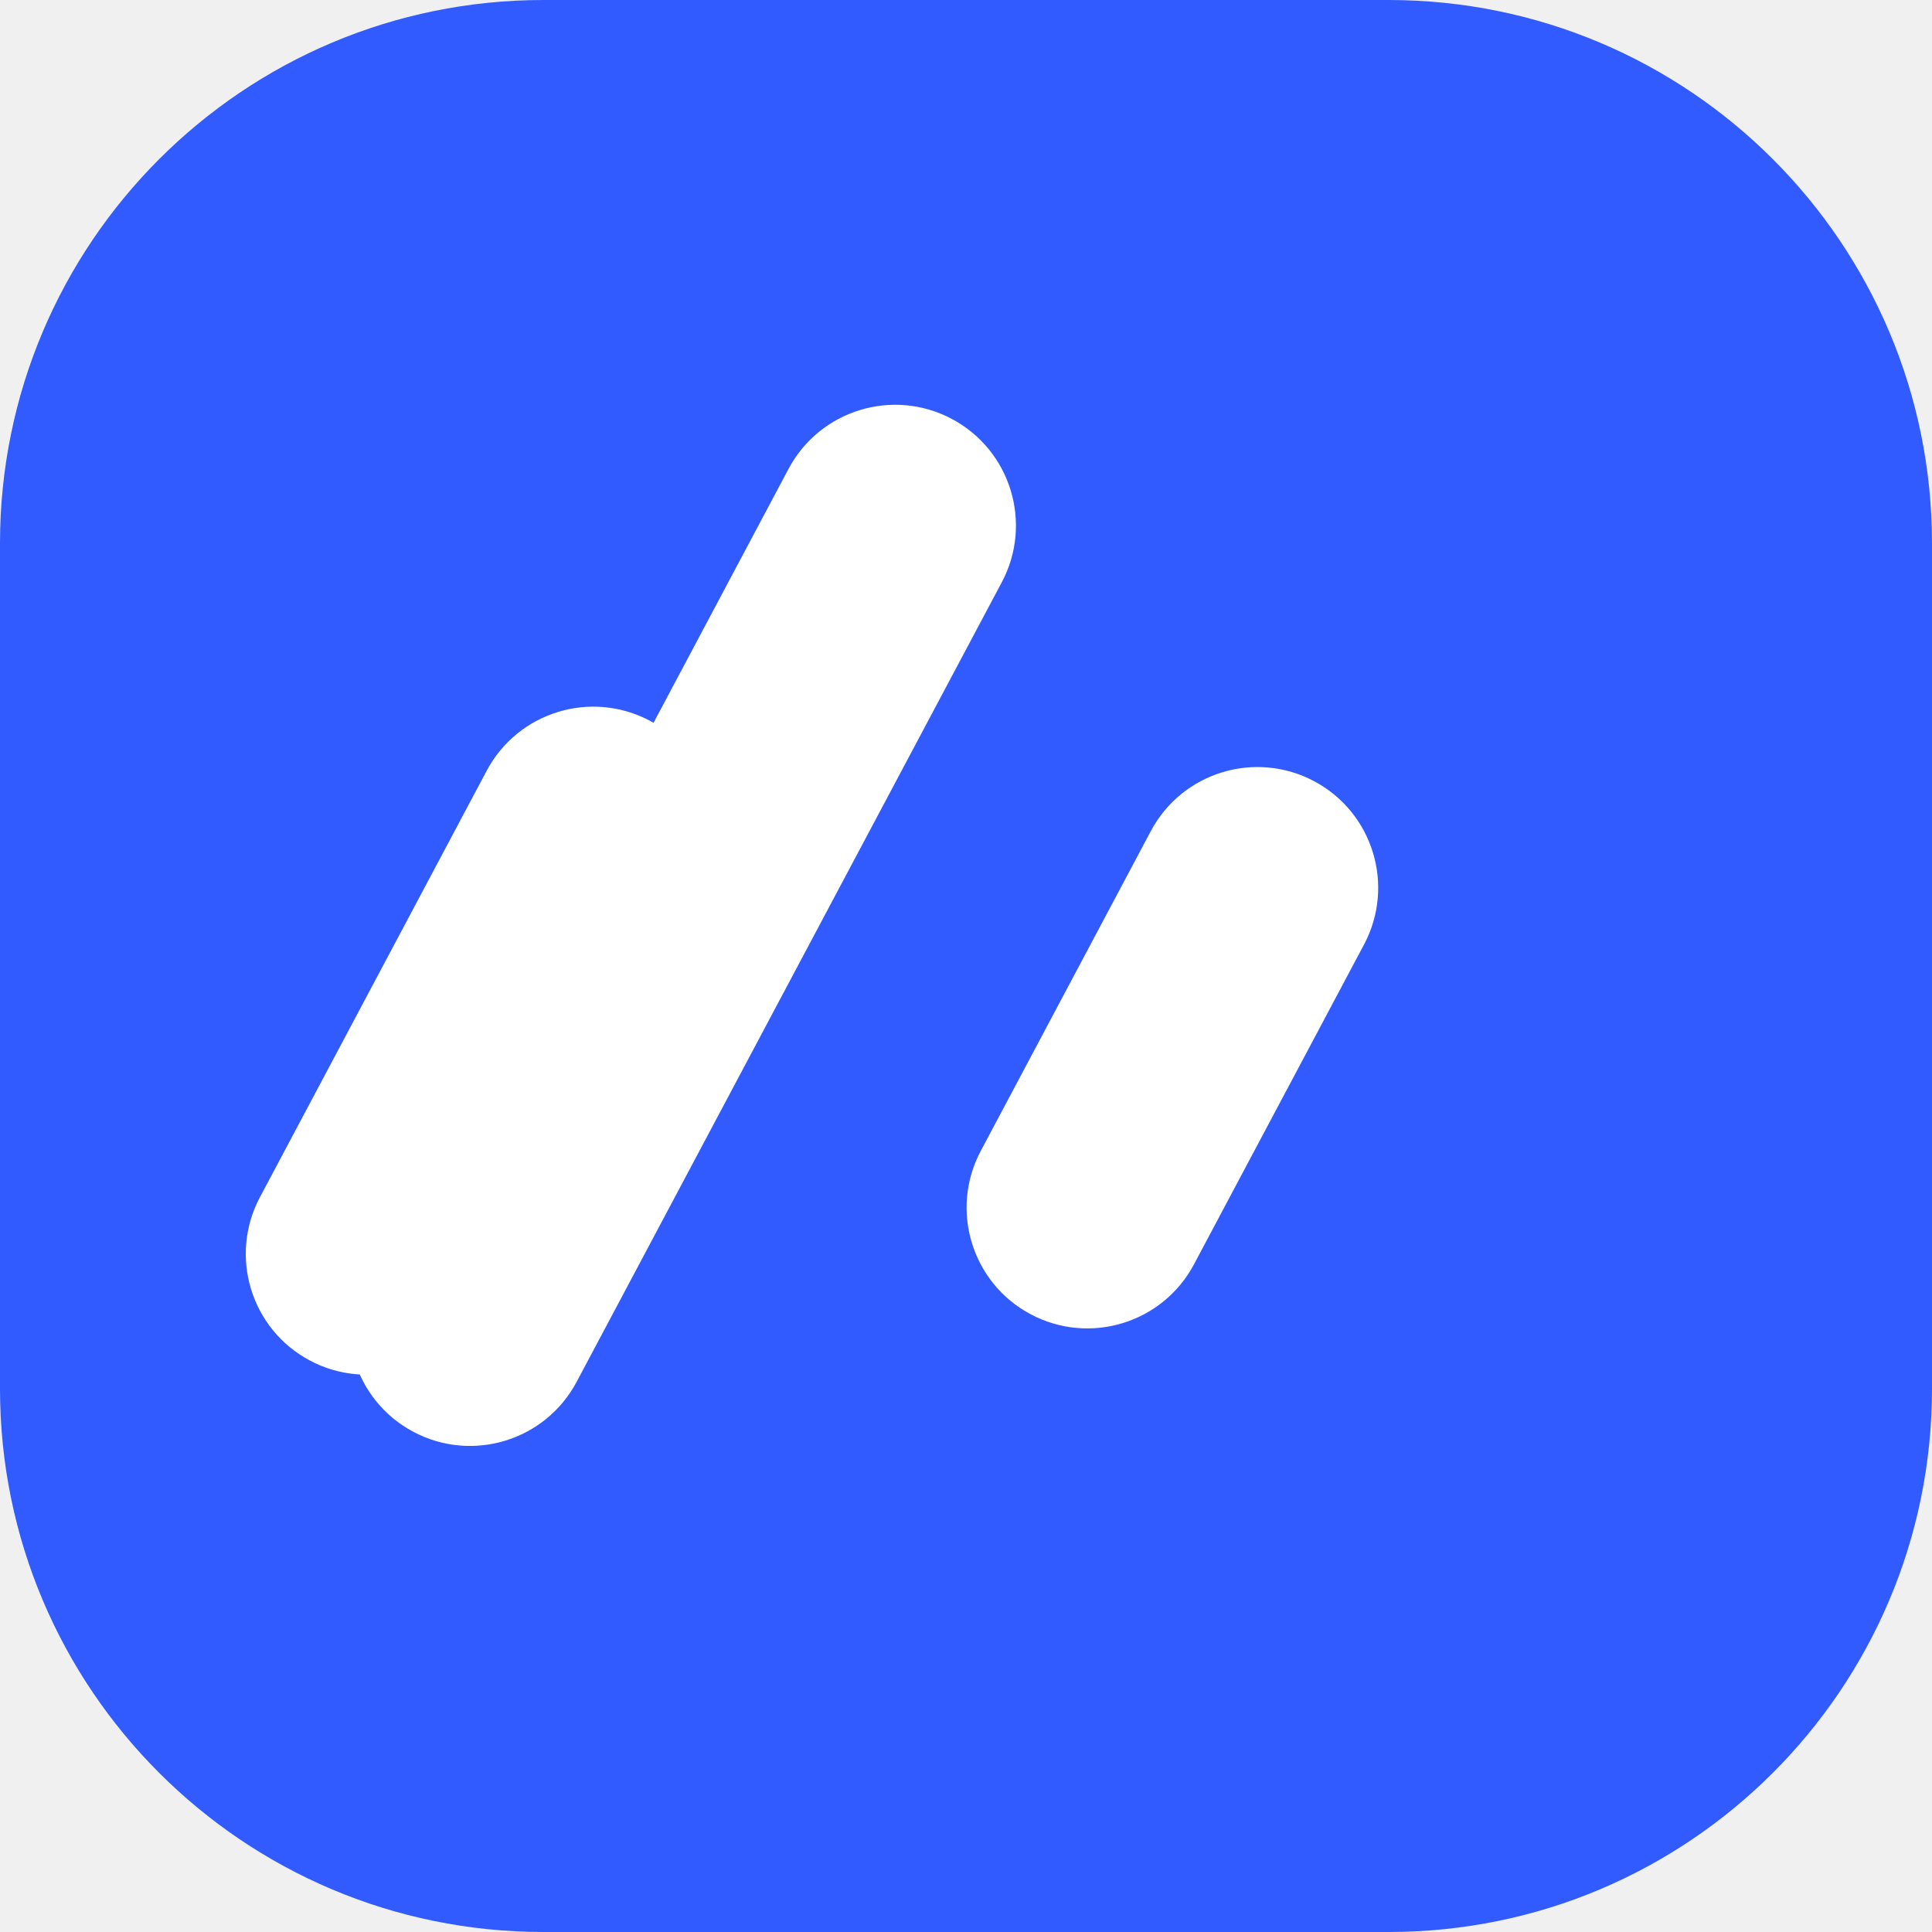
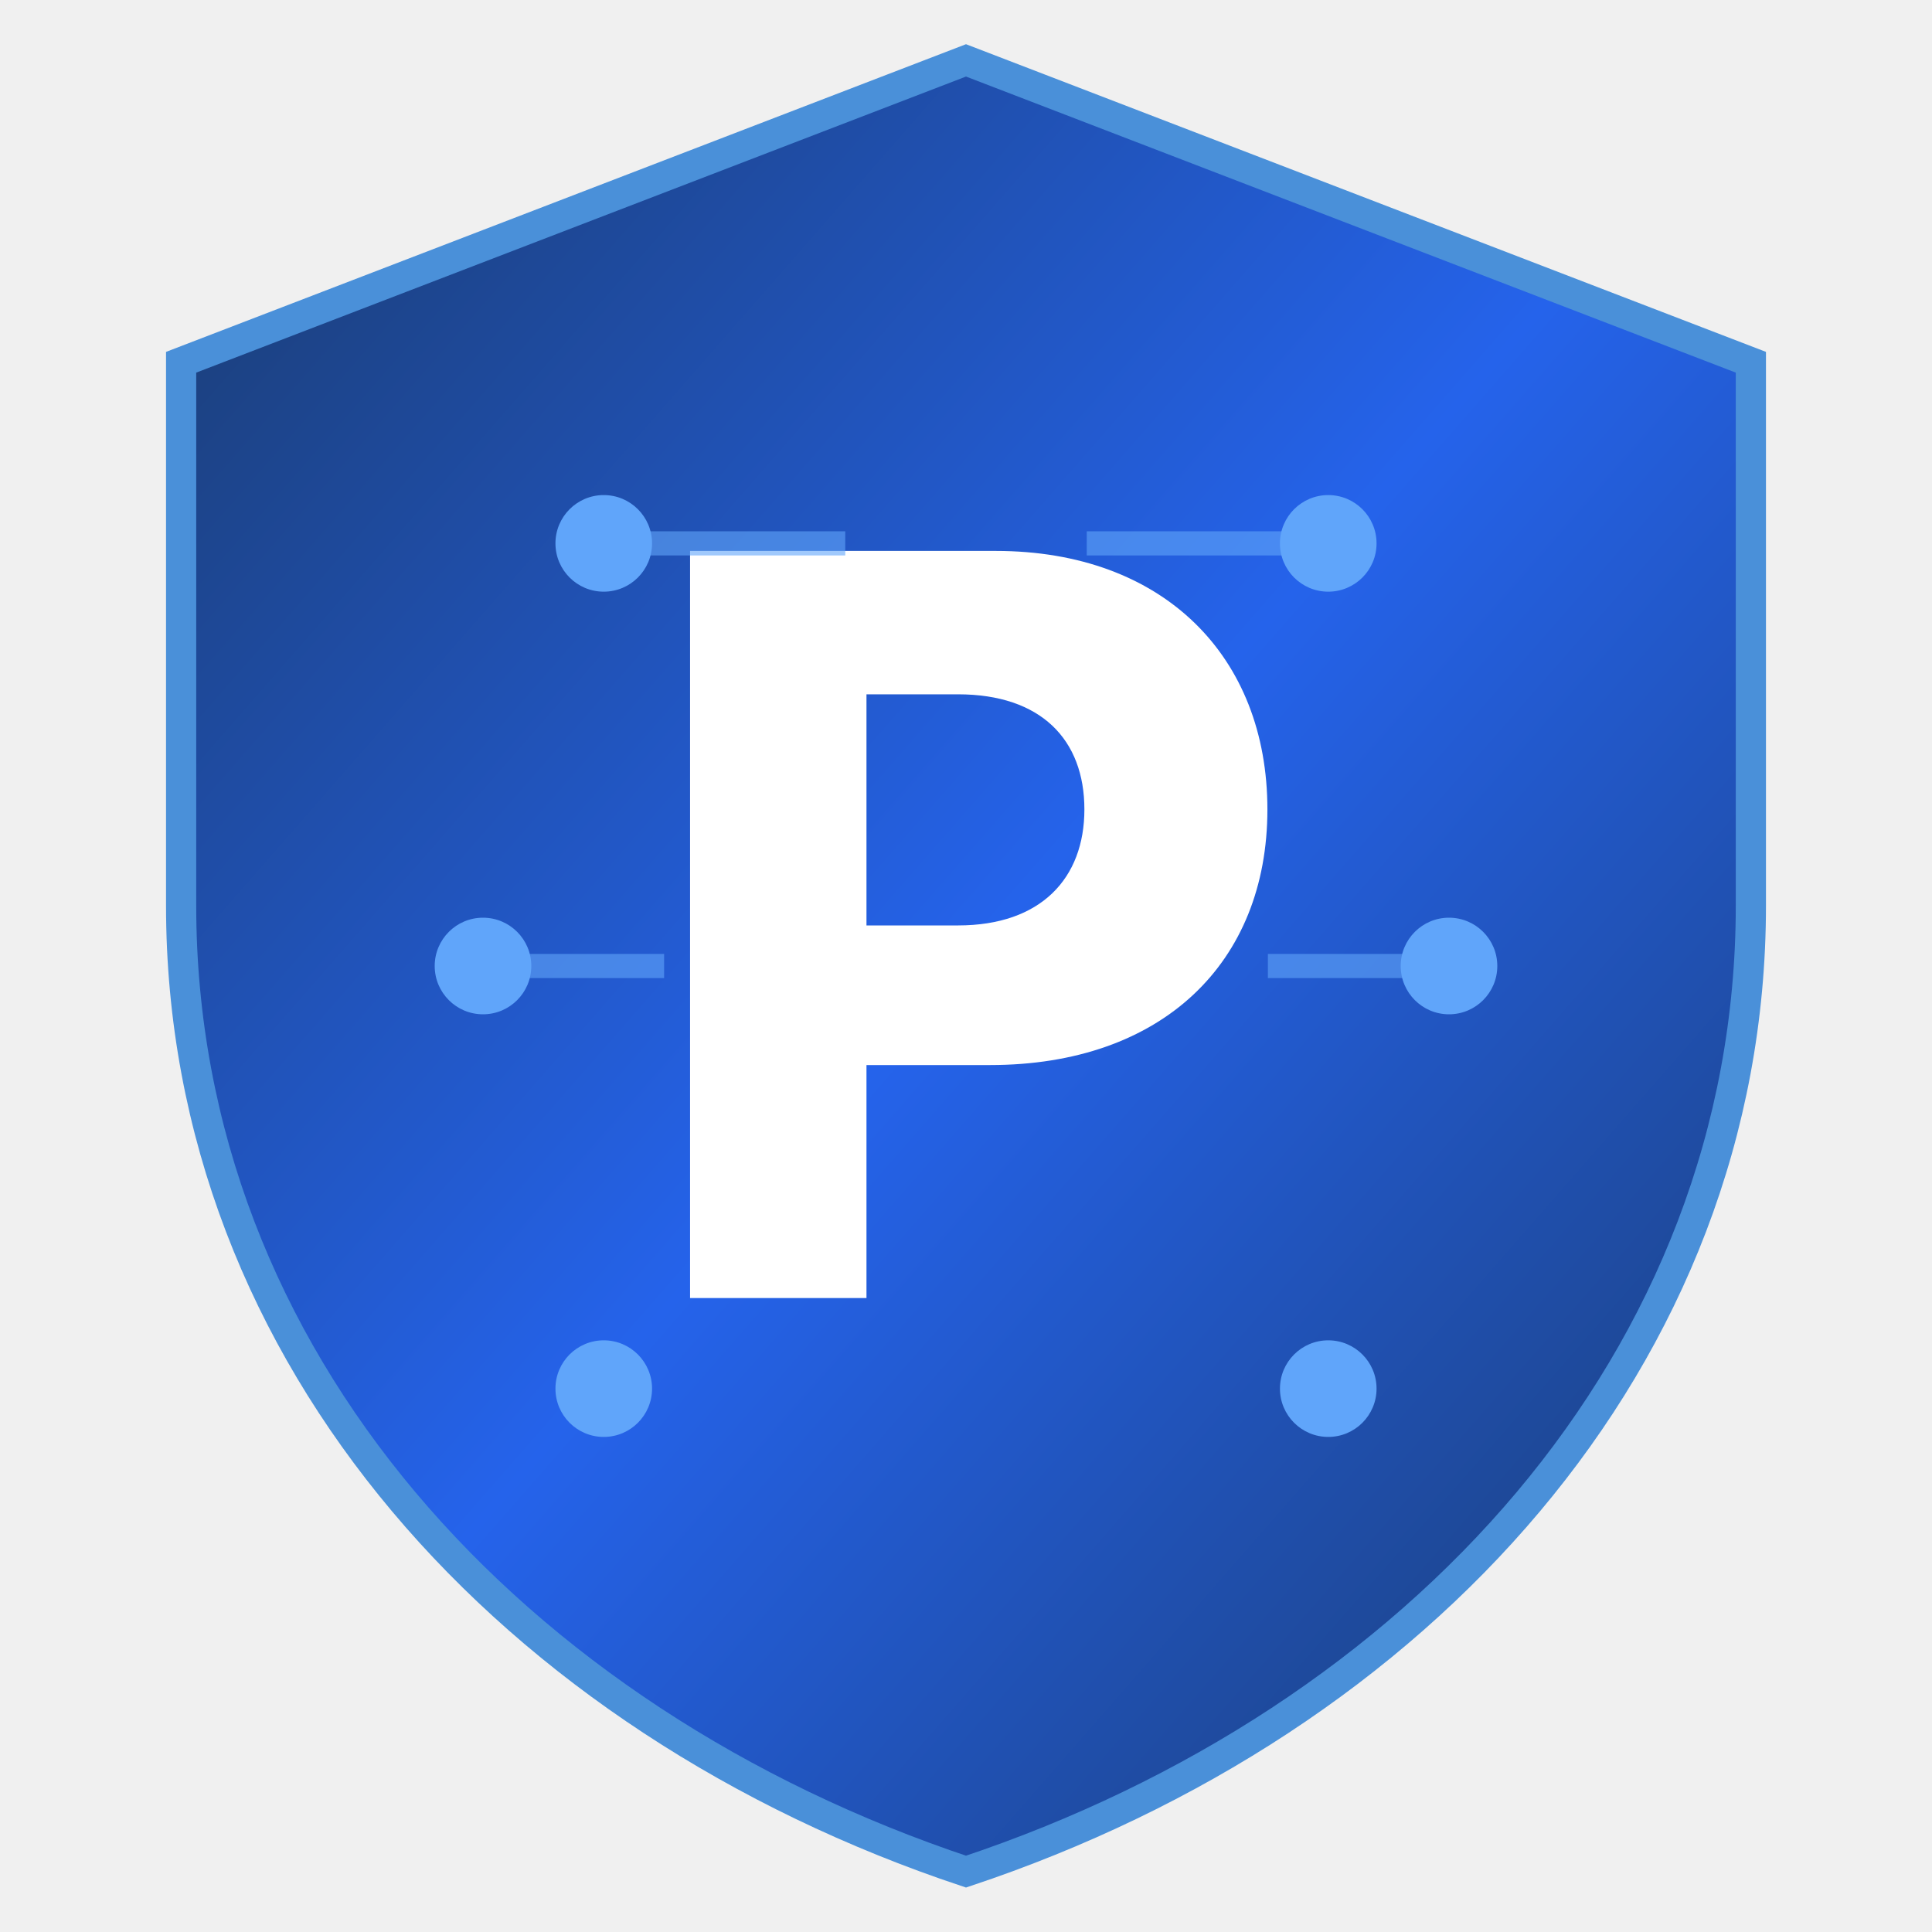
- <svg xmlns="http://www.w3.org/2000/svg" viewBox="0 0 32 32">
-   <rect width="32" height="32" rx="9" fill="#315bff" />
-   <rect x="9" y="11" width="4" height="12" rx="2" transform="rotate(28 9 11)" fill="white" />
-   <rect x="14" y="6" width="4" height="19" rx="2" transform="rotate(28 14 6)" fill="white" />
-   <rect x="20" y="12" width="4" height="10" rx="2" transform="rotate(28 20 12)" fill="white" />
+ <svg xmlns="http://www.w3.org/2000/svg" viewBox="0 0 32 32" width="32" height="32">
+   <defs>
+     <linearGradient id="g" x1="0%" y1="0%" x2="100%" y2="100%">
+       <stop offset="0%" style="stop-color:#1a3a6b" />
+       <stop offset="50%" style="stop-color:#2563eb" />
+       <stop offset="100%" style="stop-color:#1a3a6b" />
+     </linearGradient>
+   </defs>
+   <path d="M16 1 L29 6 L29 15 C29 22.5 23.5 28.5 16 31 C8.5 28.5 3 22.5 3 15 L3 6 Z" fill="url(#g)" stroke="#4a90d9" stroke-width="0.5" />
+   <text x="16" y="21.5" text-anchor="middle" font-family="system-ui, -apple-system, sans-serif" font-weight="800" font-size="17" fill="white" letter-spacing="-0.5">P</text>
+   <circle cx="10" cy="9" r="0.8" fill="#60a5fa" />
+   <circle cx="22" cy="9" r="0.8" fill="#60a5fa" />
+   <circle cx="8" cy="16" r="0.8" fill="#60a5fa" />
+   <circle cx="24" cy="16" r="0.8" fill="#60a5fa" />
+   <circle cx="10" cy="23" r="0.8" fill="#60a5fa" />
+   <circle cx="22" cy="23" r="0.8" fill="#60a5fa" />
+   <line x1="10" y1="9" x2="14" y2="9" stroke="#60a5fa" stroke-width="0.4" opacity="0.6" />
+   <line x1="18" y1="9" x2="22" y2="9" stroke="#60a5fa" stroke-width="0.4" opacity="0.6" />
+   <line x1="8" y1="16" x2="11" y2="16" stroke="#60a5fa" stroke-width="0.4" opacity="0.6" />
+   <line x1="21" y1="16" x2="24" y2="16" stroke="#60a5fa" stroke-width="0.4" opacity="0.6" />
</svg>
